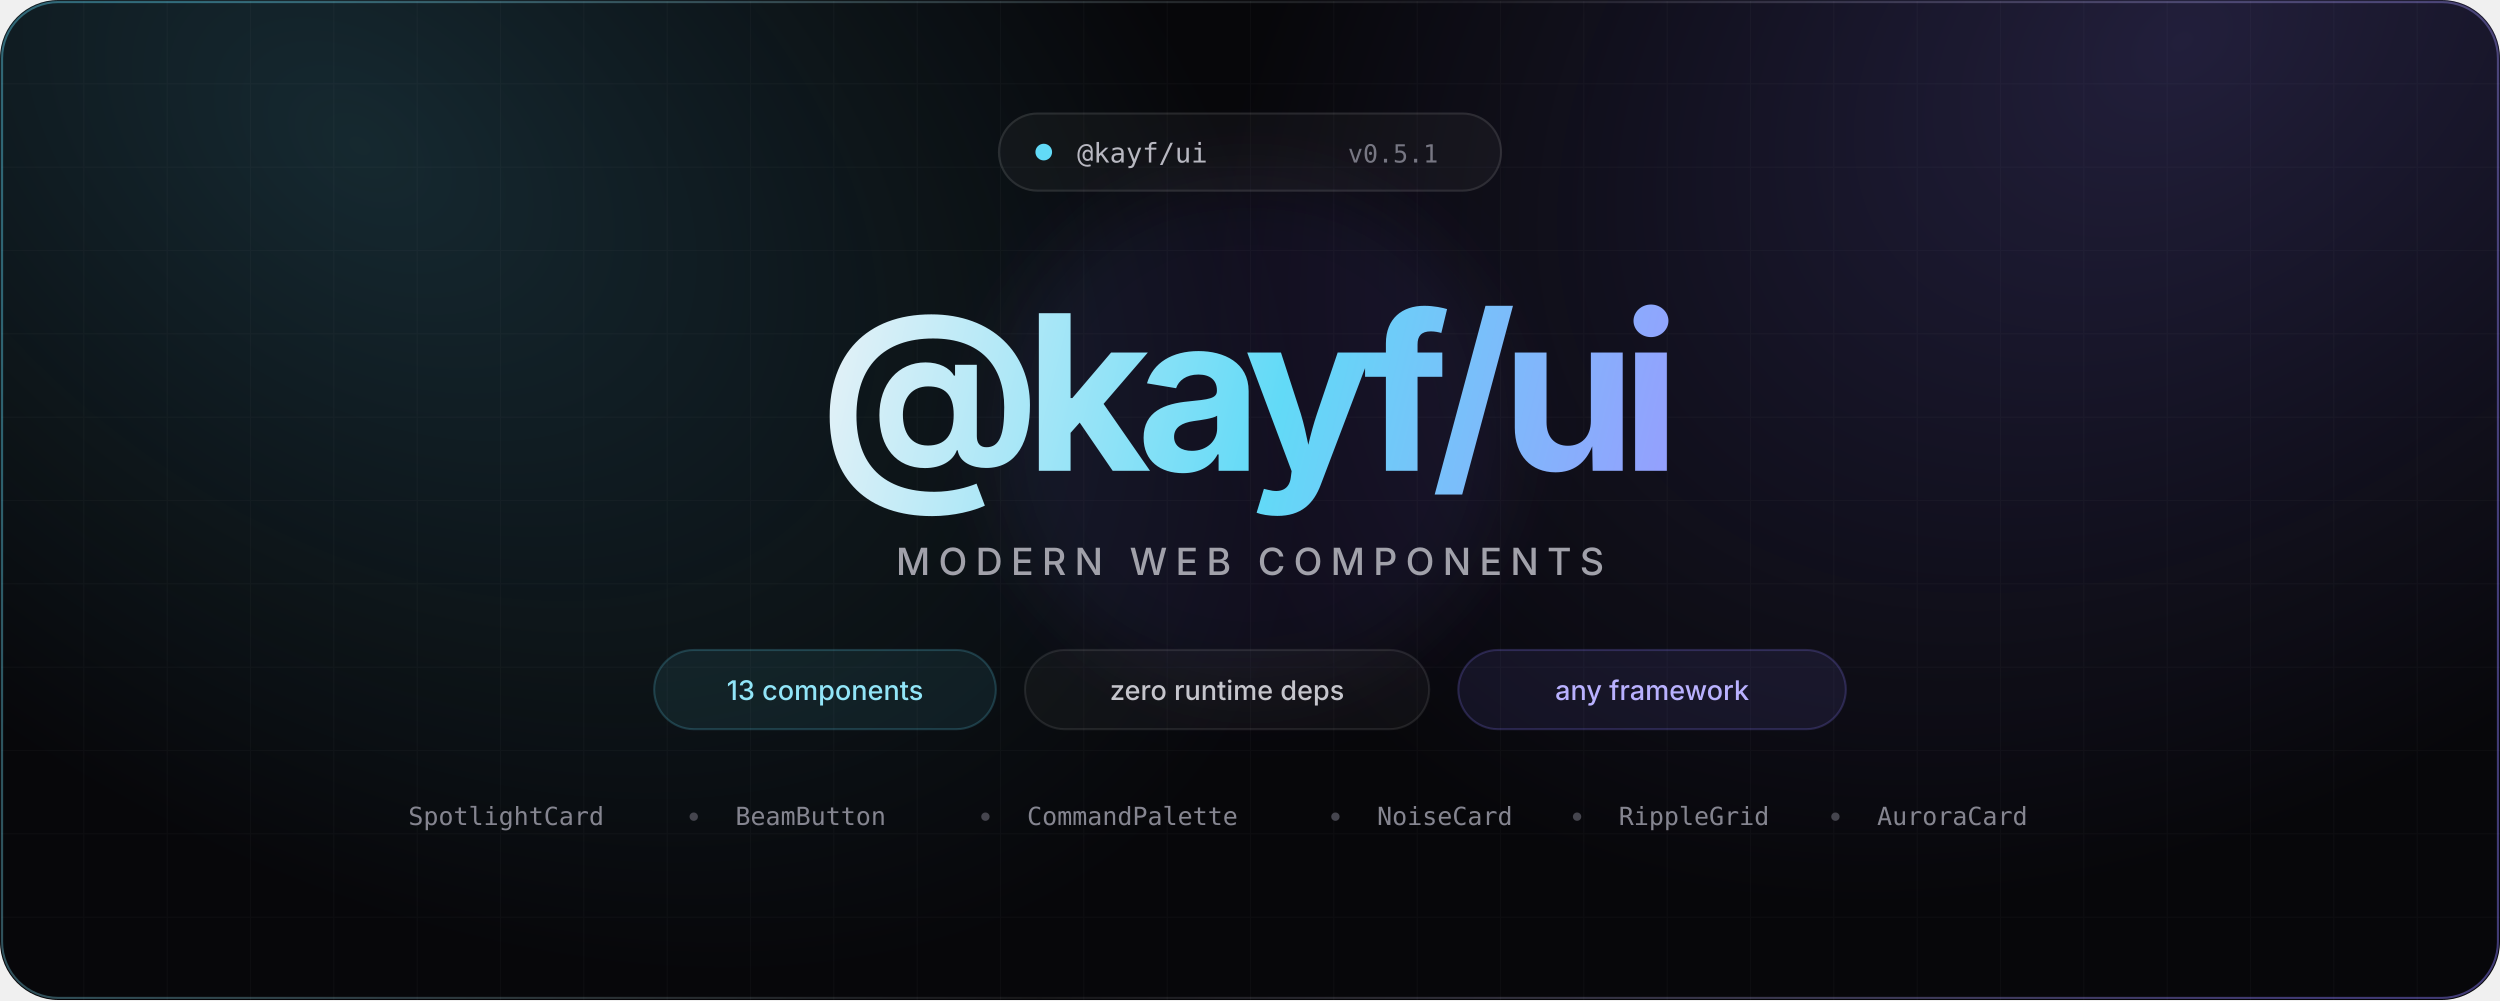
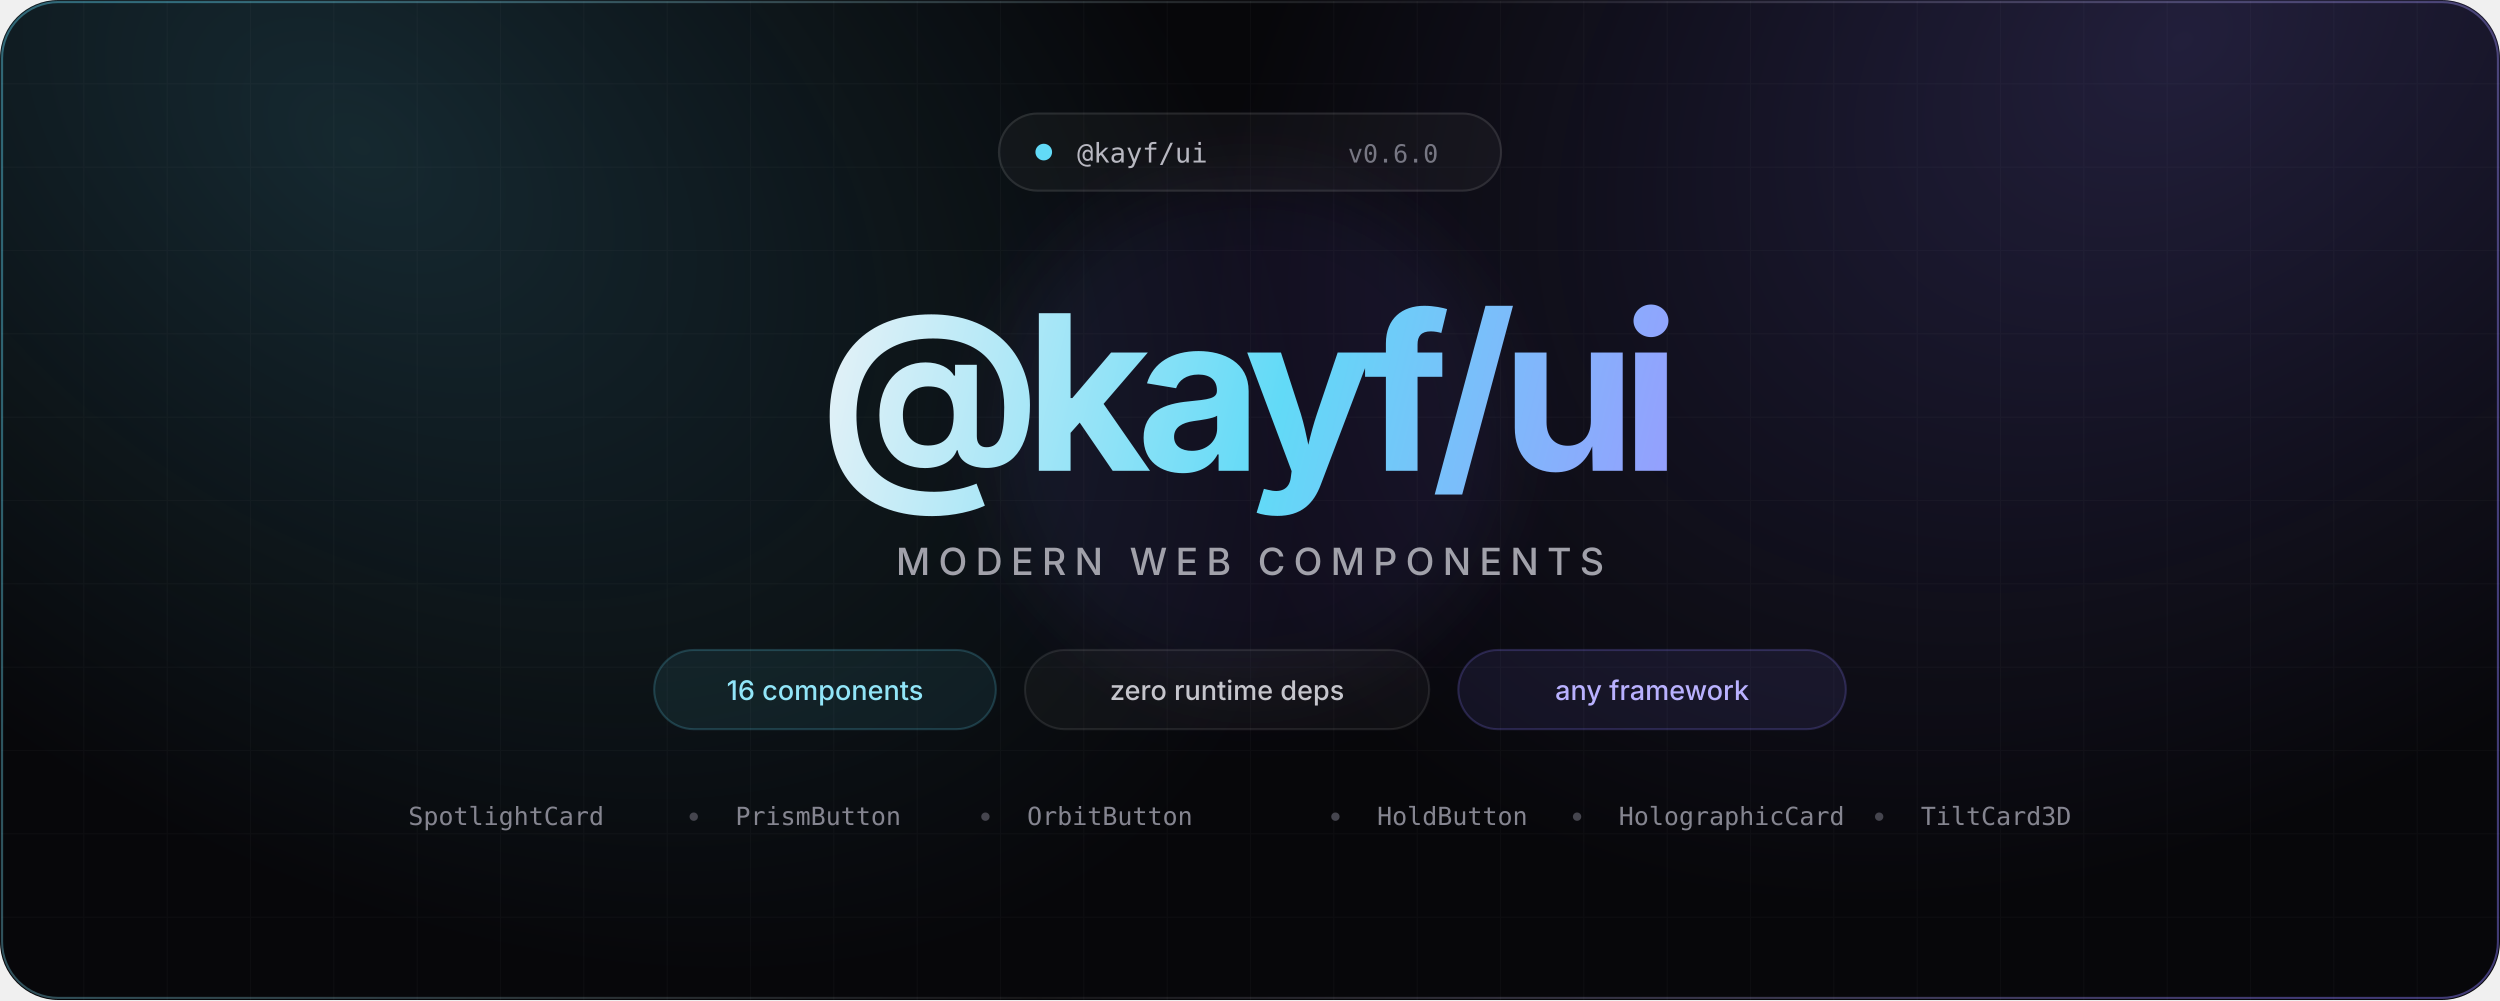
<svg xmlns="http://www.w3.org/2000/svg" width="1200" height="480" viewBox="0 0 1200 480" fill="none" role="img" aria-labelledby="title description">
  <defs>
    <linearGradient id="frame" x1="84" y1="22" x2="1116" y2="458" gradientUnits="userSpaceOnUse">
      <stop stop-color="#62DAF7" stop-opacity=".5" />
      <stop offset=".5" stop-color="#FFFFFF" stop-opacity=".08" />
      <stop offset="1" stop-color="#8B7CFF" stop-opacity=".55" />
    </linearGradient>
    <linearGradient id="titleGradient" x1="372" y1="154" x2="829" y2="265" gradientUnits="userSpaceOnUse">
      <stop stop-color="#F4F4F7" />
      <stop offset=".52" stop-color="#62DAF7" />
      <stop offset="1" stop-color="#9E94FF" />
    </linearGradient>
    <radialGradient id="cyanGlow" cx="0" cy="0" r="1" gradientTransform="translate(170 70) rotate(35) scale(510 330)" gradientUnits="userSpaceOnUse">
      <stop stop-color="#62DAF7" stop-opacity=".16" />
      <stop offset="1" stop-color="#62DAF7" stop-opacity="0" />
    </radialGradient>
    <radialGradient id="violetGlow" cx="0" cy="0" r="1" gradientTransform="translate(1050 16) rotate(145) scale(520 360)" gradientUnits="userSpaceOnUse">
      <stop stop-color="#8B7CFF" stop-opacity=".2" />
      <stop offset="1" stop-color="#8B7CFF" stop-opacity="0" />
    </radialGradient>
    <pattern id="grid" width="40" height="40" patternUnits="userSpaceOnUse">
      <path d="M40 0H0V40" stroke="#FFFFFF" stroke-opacity=".025" />
    </pattern>
    <filter id="softShadow" x="-30%" y="-30%" width="160%" height="160%">
      <feGaussianBlur stdDeviation="18" />
    </filter>
  </defs>
  <rect width="1200" height="480" rx="28" fill="#07070A" />
  <rect width="1200" height="480" rx="28" fill="url(#cyanGlow)" />
  <rect width="1200" height="480" rx="28" fill="url(#violetGlow)" />
  <rect width="1200" height="480" rx="28" fill="url(#grid)" />
  <rect x="1" y="1" width="1198" height="478" rx="27" stroke="url(#frame)" stroke-opacity=".8" />
  <circle cx="600" cy="208" r="124" fill="#8B7CFF" fill-opacity=".08" filter="url(#softShadow)" />
  <g transform="translate(479 54)">
    <rect width="242" height="38" rx="19" fill="#FFFFFF" fill-opacity=".035" />
    <rect x=".5" y=".5" width="241" height="37" rx="18.5" stroke="#FFFFFF" stroke-opacity=".1" />
    <circle cx="22" cy="19" r="4" fill="#62DAF7" />
    <text x="38" y="24" fill="#B8B8C1" font-family="ui-monospace, SFMono-Regular, Menlo, monospace" font-size="13">@kayf/ui</text>
-     <text x="168" y="24" fill="#777783" font-family="ui-monospace, SFMono-Regular, Menlo, monospace" font-size="12">v0.5.1</text>
+     <text x="168" y="24" fill="#777783" font-family="ui-monospace, SFMono-Regular, Menlo, monospace" font-size="12">v0.6.0</text>
  </g>
  <text x="600" y="226" text-anchor="middle" fill="url(#titleGradient)" font-family="Inter, ui-sans-serif, system-ui, sans-serif" font-size="104" font-weight="700" letter-spacing="-7">@kayf/ui</text>
  <text x="600" y="276" text-anchor="middle" fill="#A1A1AA" font-family="Inter, ui-sans-serif, system-ui, sans-serif" font-size="18" font-weight="500" letter-spacing="4">MODERN WEB COMPONENTS</text>
  <g transform="translate(314 312)" font-family="Inter, ui-sans-serif, system-ui, sans-serif" font-size="13" font-weight="550">
    <rect width="164" height="38" rx="19" fill="#62DAF7" fill-opacity=".08" stroke="#62DAF7" stroke-opacity=".2" />
-     <text x="82" y="24" text-anchor="middle" fill="#91E5F8">13 components</text>
+     <text x="82" y="24" text-anchor="middle" fill="#91E5F8">16 components</text>
    <rect x="178" width="194" height="38" rx="19" fill="#FFFFFF" fill-opacity=".035" stroke="#FFFFFF" stroke-opacity=".09" />
    <text x="275" y="24" text-anchor="middle" fill="#C5C5CC">zero runtime deps</text>
    <rect x="386" width="186" height="38" rx="19" fill="#8B7CFF" fill-opacity=".09" stroke="#8B7CFF" stroke-opacity=".22" />
    <text x="479" y="24" text-anchor="middle" fill="#B9B1FF">any framework</text>
  </g>
  <g transform="translate(196 396)" font-family="ui-monospace, SFMono-Regular, Menlo, monospace" font-size="12" fill="#858590">
    <text x="0" y="0">SpotlightCard</text>
    <circle cx="137" cy="-4" r="2" fill="#45454E" />
-     <text x="157" y="0">BeamButton</text>
+     <text x="157" y="0">PrismButton</text>
    <circle cx="277" cy="-4" r="2" fill="#45454E" />
-     <text x="297" y="0">CommandPalette</text>
+     <text x="297" y="0">OrbitButton</text>
    <circle cx="445" cy="-4" r="2" fill="#45454E" />
-     <text x="465" y="0">NoiseCard</text>
+     <text x="465" y="0">HoldButton</text>
    <circle cx="561" cy="-4" r="2" fill="#45454E" />
-     <text x="581" y="0">RippleGrid</text>
-     <circle cx="685" cy="-4" r="2" fill="#45454E" />
-     <text x="705" y="0">AuroraCard</text>
+     <text x="581" y="0">HolographicCard</text>
+     <circle cx="706" cy="-4" r="2" fill="#45454E" />
+     <text x="726" y="0">TiltCard3D</text>
  </g>
</svg>
